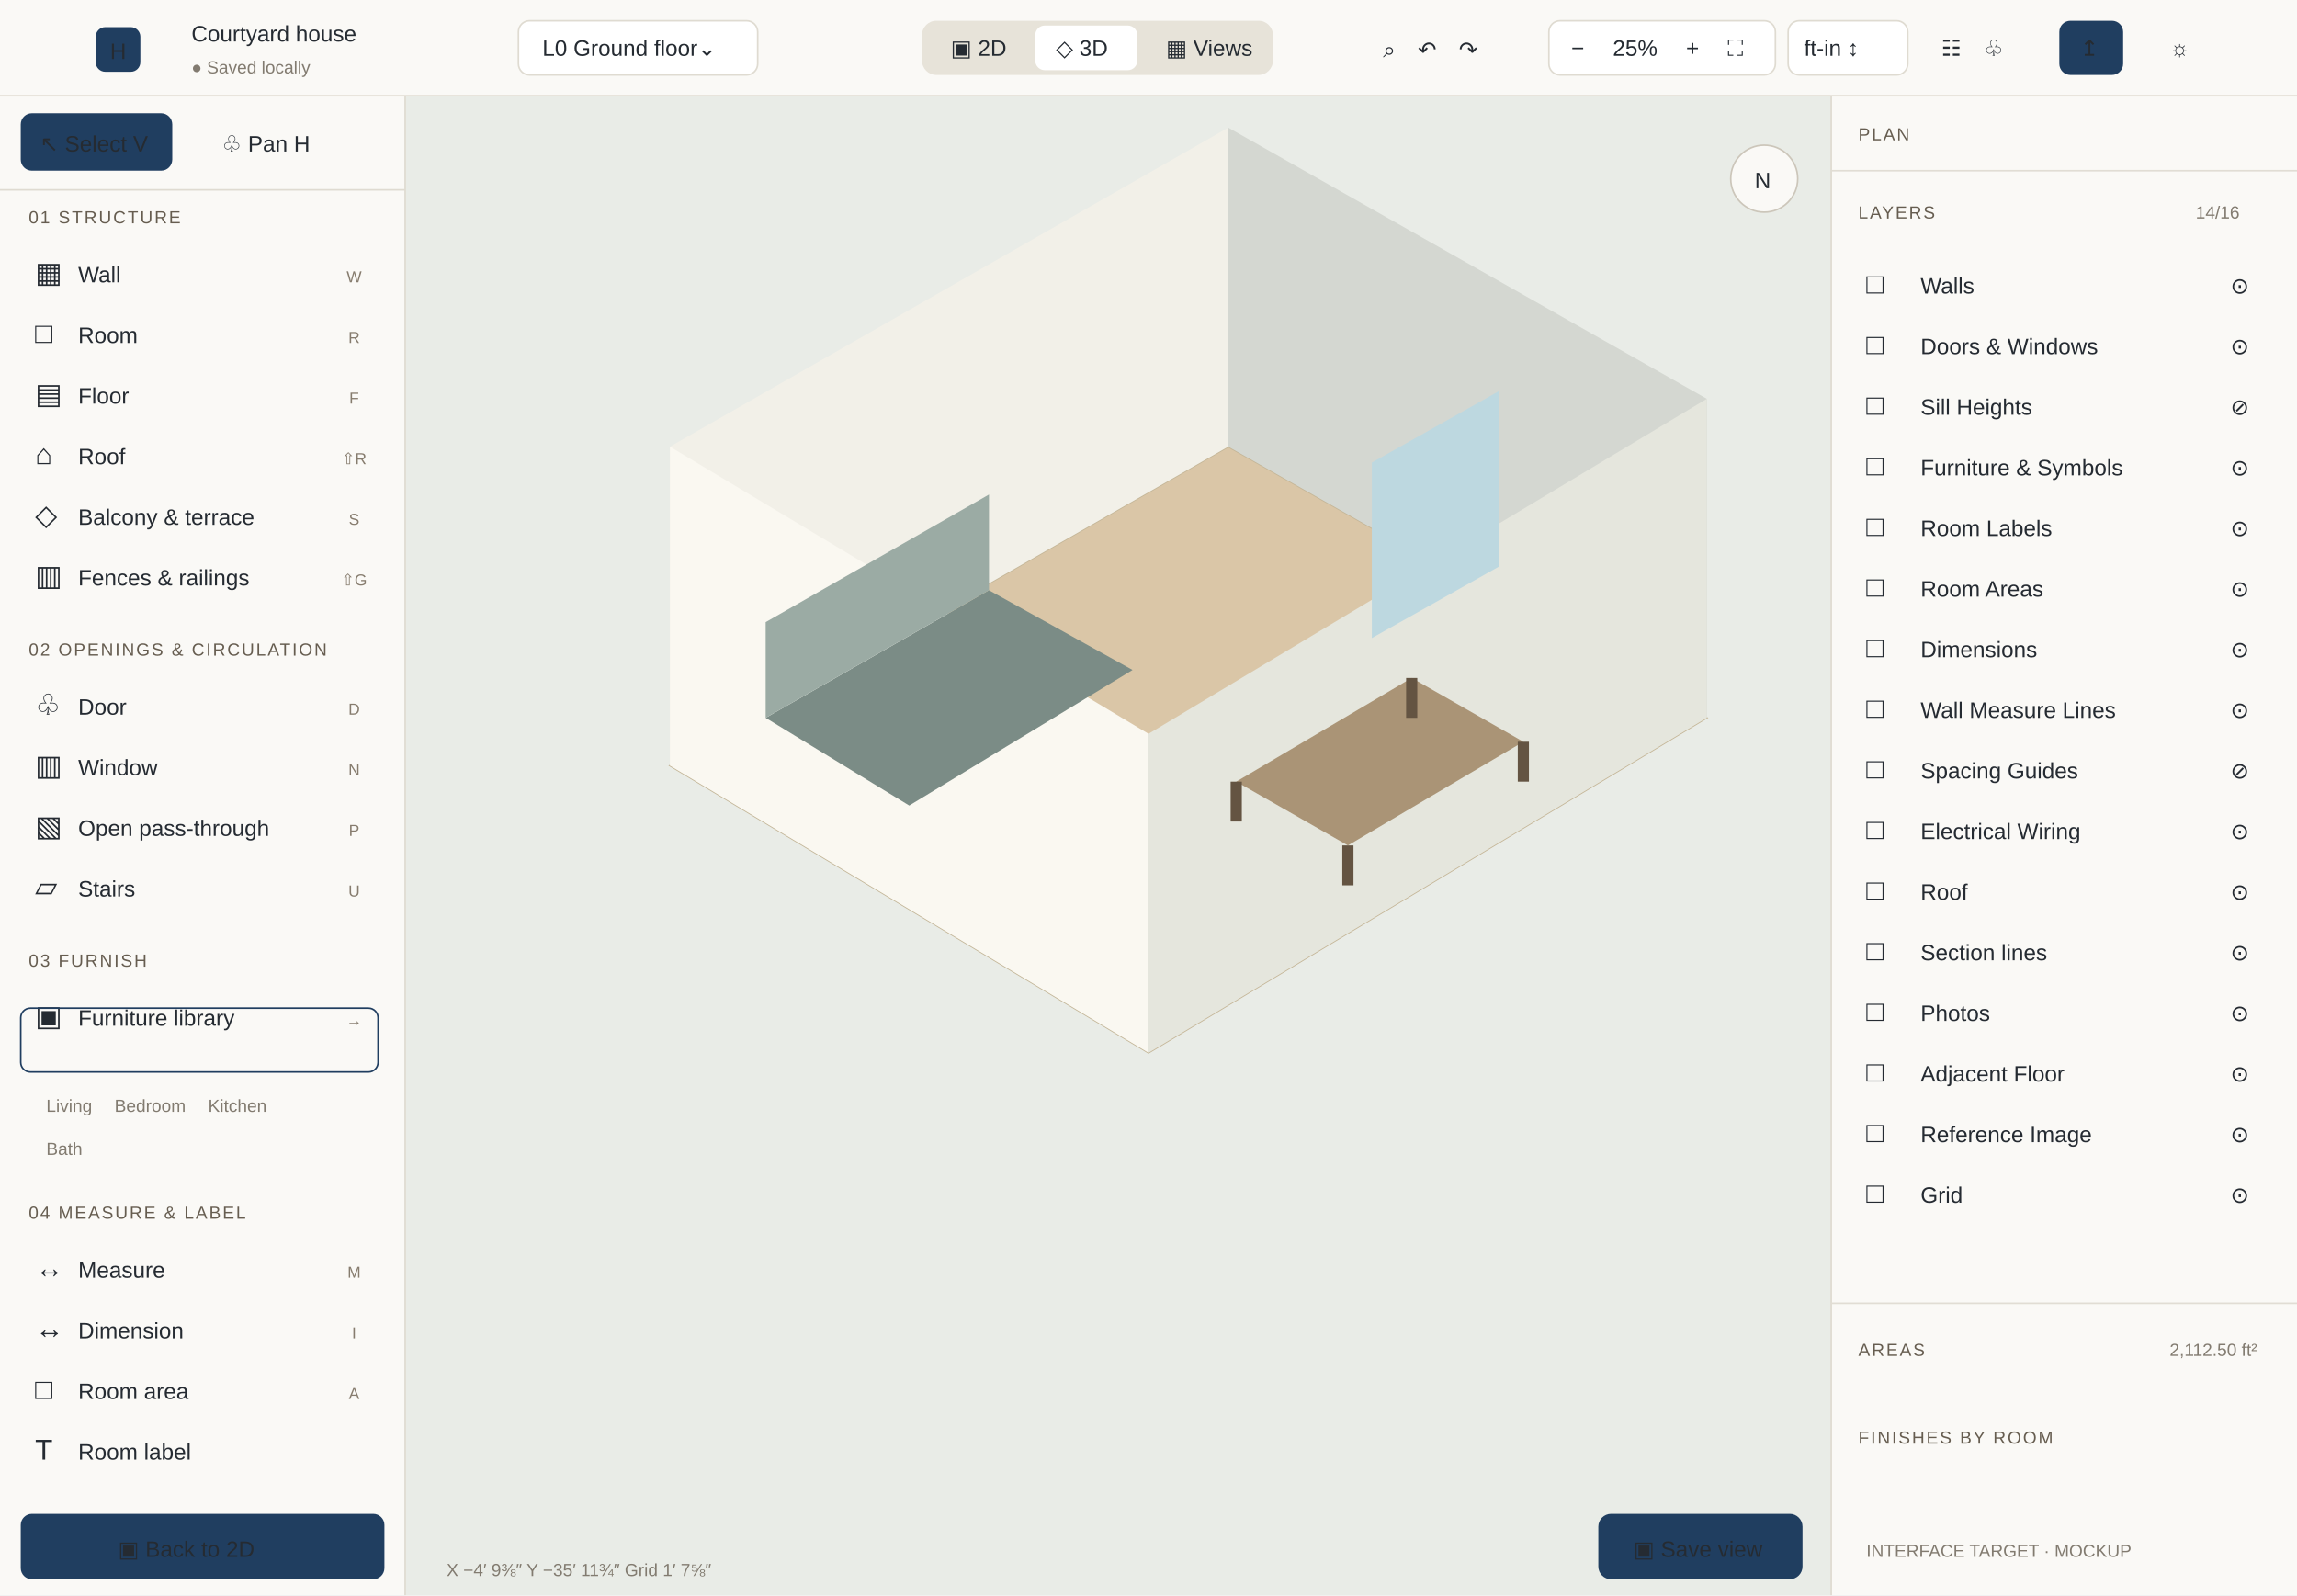
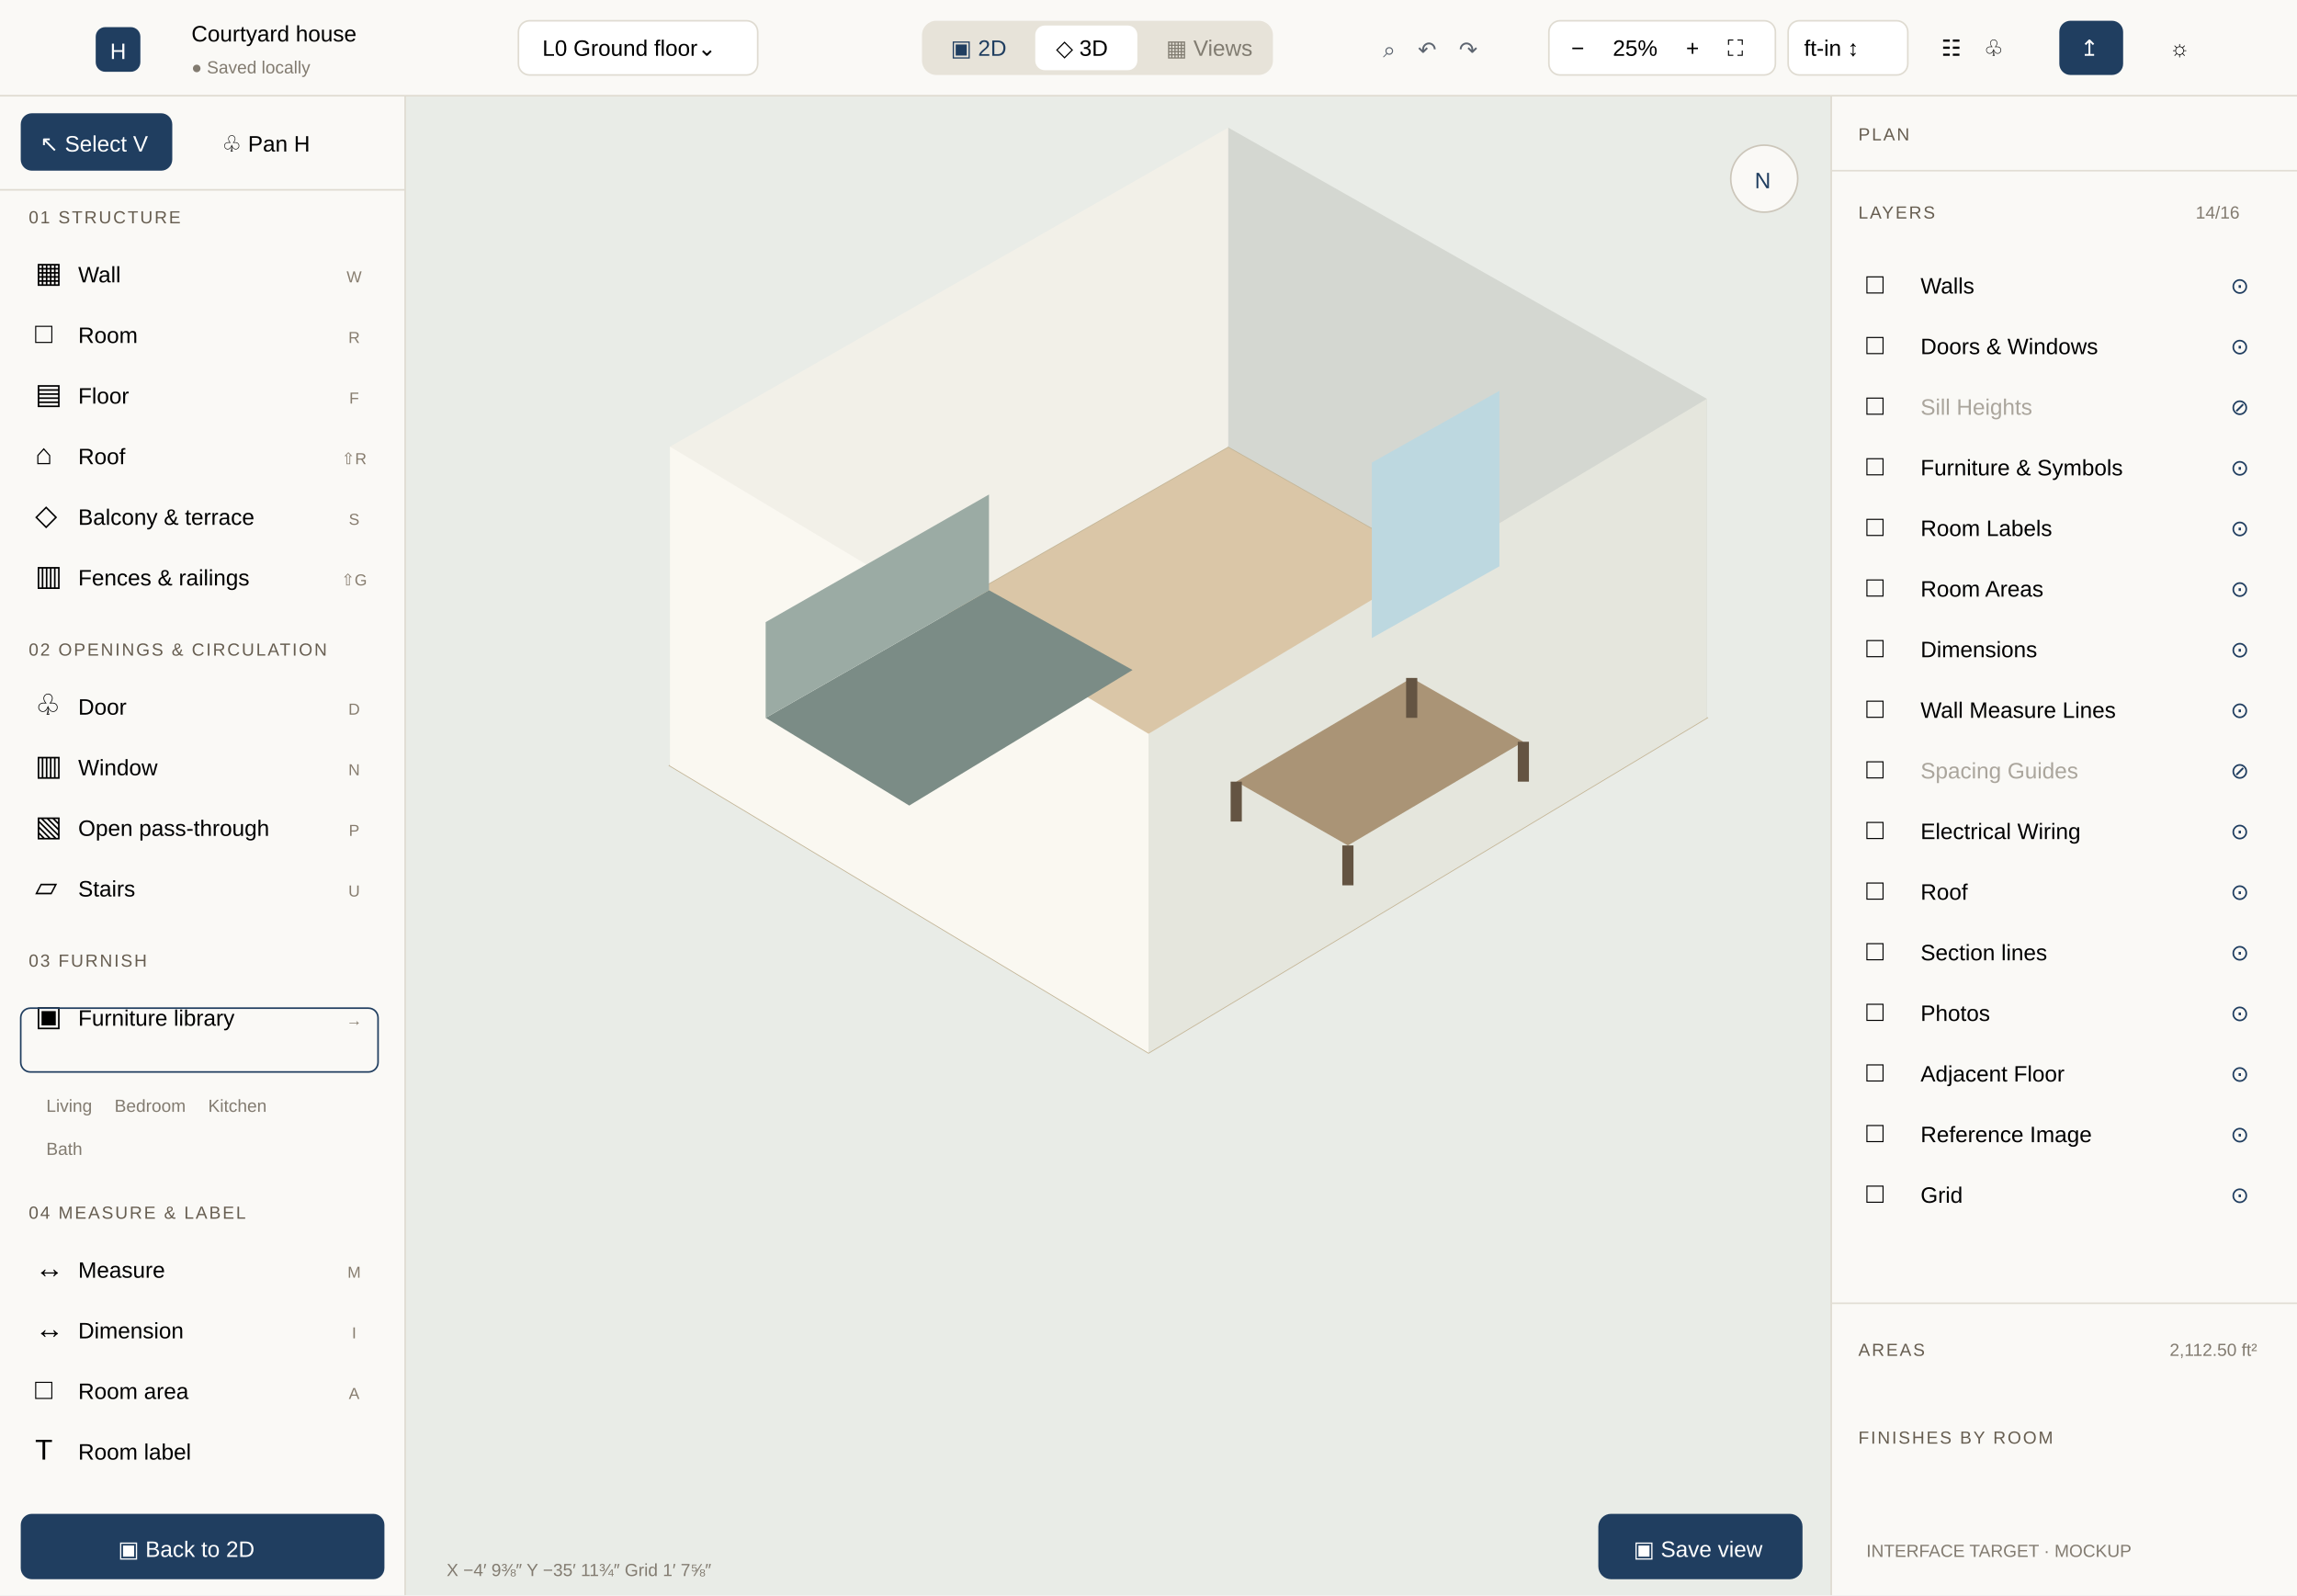
<svg xmlns="http://www.w3.org/2000/svg" width="1440" height="1000" viewBox="0 0 1440 1000">
  <defs>
    <pattern id="grid" width="14" height="14" patternUnits="userSpaceOnUse">
      <path d="M14 0H0V14" fill="none" stroke="#e4e1d8" stroke-width=".65" />
    </pattern>
    <pattern id="hatch" width="7" height="7" patternUnits="userSpaceOnUse">
      <path d="M0 7L7 0" stroke="#d2ccbd" stroke-width="1" />
    </pattern>
  </defs>
-   <style>text{font:14px 'Segoe UI',Arial,sans-serif;fill:#252b32}.small{font-size:11px;fill:#827b70}.section{font-size:11px;letter-spacing:1.1px;fill:#665d50}.icon{font-size:18px}.key{font-size:10px;fill:#867c6e}.plan-label{font-size:11px;fill:#777467;text-anchor:middle}.dimension{font-size:12px;fill:#203e60;text-anchor:middle;font-weight:600}</style>
+   <style>text{font:14px 'Segoe UI',Arial,sans-serif}.small{font-size:11px;fill:#827b70}.section{font-size:11px;letter-spacing:1.1px;fill:#665d50}.icon{font-size:18px}.key{font-size:10px;fill:#867c6e}.plan-label{font-size:11px;fill:#777467;text-anchor:middle}.dimension{font-size:12px;fill:#203e60;text-anchor:middle;font-weight:600}</style>
  <rect width="1440" height="1000" fill="#faf9f6" />
  <rect x="254" y="60" width="894" height="940" fill="#e9ece7" />
  <path d="M0 60H1440M254 60V1000M1148 60V1000" stroke="#dfdbd1" />
  <rect x="60" y="17" width="28" height="28" rx="6" fill="#203e60" />
  <text x="69" y="37" fill="white" font-weight="600">H</text>
  <text x="120" y="26" font-weight="600">Courtyard house</text>
  <text x="120" y="46" class="small">● Saved locally</text>
  <rect x="325" y="13" width="150" height="34" rx="7" fill="white" stroke="#dfdbd1" />
  <text x="340" y="35">L0  Ground floor⌄</text>
  <rect x="578" y="13" width="220" height="34" rx="9" fill="#e7e3d9" />
  <rect x="649" y="16" width="64" height="28" rx="6" fill="white" />
  <text x="596" y="35" fill="#203e60">▣ 2D</text>
  <text x="662" y="35">◇ 3D</text>
  <text x="731" y="35" fill="#817c71">▦ Views</text>
  <text x="867" y="36" fill="#5d6570">⌕　↶　↷</text>
  <rect x="971" y="13" width="142" height="34" rx="7" fill="white" stroke="#dfdbd1" />
  <text x="985" y="35">−　 25%　 +　 ⛶</text>
  <rect x="1121" y="13" width="75" height="34" rx="7" fill="white" stroke="#dfdbd1" />
  <text x="1131" y="35">ft-in ↕</text>
  <text x="1217" y="35">☷　♧</text>
  <rect x="1291" y="13" width="40" height="34" rx="7" fill="#203e60" />
  <text x="1304" y="35" fill="white">↥</text>
  <text x="1360" y="35">☼</text>
  <rect x="13" y="71" width="95" height="36" rx="7" fill="#203e60" />
  <text x="25" y="95" fill="white">↖ Select V</text>
  <text x="139" y="95">♧ Pan H</text>
  <path d="M0 119H254" stroke="#dfdbd1" />
  <text x="18" y="140" class="section">01  STRUCTURE</text>
  <text x="22" y="177" class="icon">▦</text>
  <text x="49" y="177">Wall</text>
  <text x="222" y="177" class="key" text-anchor="middle">W</text>
  <text x="22" y="215" class="icon">□</text>
  <text x="49" y="215">Room</text>
  <text x="222" y="215" class="key" text-anchor="middle">R</text>
  <text x="22" y="253" class="icon">▤</text>
  <text x="49" y="253">Floor</text>
  <text x="222" y="253" class="key" text-anchor="middle">F</text>
  <text x="22" y="291" class="icon">⌂</text>
  <text x="49" y="291">Roof</text>
  <text x="222" y="291" class="key" text-anchor="middle">⇧R</text>
  <text x="22" y="329" class="icon">◇</text>
  <text x="49" y="329">Balcony &amp; terrace</text>
  <text x="222" y="329" class="key" text-anchor="middle">S</text>
  <text x="22" y="367" class="icon">▥</text>
  <text x="49" y="367">Fences &amp; railings</text>
  <text x="222" y="367" class="key" text-anchor="middle">⇧G</text>
  <text x="18" y="411" class="section">02  OPENINGS &amp; CIRCULATION</text>
  <text x="22" y="448" class="icon">♧</text>
  <text x="49" y="448">Door</text>
  <text x="222" y="448" class="key" text-anchor="middle">D</text>
  <text x="22" y="486" class="icon">▥</text>
  <text x="49" y="486">Window</text>
  <text x="222" y="486" class="key" text-anchor="middle">N</text>
  <text x="22" y="524" class="icon">▧</text>
  <text x="49" y="524">Open pass-through</text>
  <text x="222" y="524" class="key" text-anchor="middle">P</text>
  <text x="22" y="562" class="icon">▱</text>
  <text x="49" y="562">Stairs</text>
  <text x="222" y="562" class="key" text-anchor="middle">U</text>
  <text x="18" y="606" class="section">03  FURNISH</text>
  <text x="22" y="643" class="icon">▣</text>
  <text x="49" y="643">Furniture library</text>
  <text x="222" y="643" class="key" text-anchor="middle">→</text>
  <text x="18" y="764" class="section">04  MEASURE &amp; LABEL</text>
  <text x="22" y="801" class="icon">↔</text>
  <text x="49" y="801">Measure</text>
  <text x="222" y="801" class="key" text-anchor="middle">M</text>
  <text x="22" y="839" class="icon">↔</text>
  <text x="49" y="839">Dimension</text>
  <text x="222" y="839" class="key" text-anchor="middle">I</text>
  <text x="22" y="877" class="icon">□</text>
  <text x="49" y="877">Room area</text>
  <text x="222" y="877" class="key" text-anchor="middle">A</text>
  <text x="22" y="915" class="icon">T</text>
  <text x="49" y="915">Room label</text>
  <text x="222" y="915" class="key" text-anchor="middle" />
  <rect x="13" y="632" width="224" height="40" rx="6" fill="none" stroke="#203e60" />
  <text x="29" y="697" class="small">Living　 Bedroom　 Kitchen</text>
  <text x="29" y="724" class="small">Bath</text>
  <rect x="13" y="949" width="228" height="41" rx="7" fill="#203e60" />
  <text x="74" y="976" fill="white" font-weight="600">▣ Back to 2D</text>
  <text x="1165" y="88" class="section">PLAN</text>
  <path d="M1148 107H1440" stroke="#e1ddd4" />
  <text x="1165" y="137" class="section">LAYERS</text>
  <text x="1404" y="137" class="small" text-anchor="end">14/16</text>
  <text x="1170" y="184" class="icon">□</text>
  <text x="1204" y="184">Walls</text>
  <text x="1410" y="184" fill="#203e60" text-anchor="end">⊙</text>
  <text x="1170" y="222" class="icon">□</text>
  <text x="1204" y="222">Doors &amp; Windows</text>
  <text x="1410" y="222" fill="#203e60" text-anchor="end">⊙</text>
  <text x="1170" y="260" class="icon">□</text>
  <text x="1204" y="260" fill="#aaa59c">Sill Heights</text>
  <text x="1410" y="260" fill="#203e60" text-anchor="end">⊘</text>
  <text x="1170" y="298" class="icon">□</text>
  <text x="1204" y="298">Furniture &amp; Symbols</text>
  <text x="1410" y="298" fill="#203e60" text-anchor="end">⊙</text>
  <text x="1170" y="336" class="icon">□</text>
  <text x="1204" y="336">Room Labels</text>
  <text x="1410" y="336" fill="#203e60" text-anchor="end">⊙</text>
  <text x="1170" y="374" class="icon">□</text>
  <text x="1204" y="374">Room Areas</text>
  <text x="1410" y="374" fill="#203e60" text-anchor="end">⊙</text>
  <text x="1170" y="412" class="icon">□</text>
  <text x="1204" y="412">Dimensions</text>
  <text x="1410" y="412" fill="#203e60" text-anchor="end">⊙</text>
  <text x="1170" y="450" class="icon">□</text>
  <text x="1204" y="450">Wall Measure Lines</text>
  <text x="1410" y="450" fill="#203e60" text-anchor="end">⊙</text>
  <text x="1170" y="488" class="icon">□</text>
  <text x="1204" y="488" fill="#aaa59c">Spacing Guides</text>
  <text x="1410" y="488" fill="#203e60" text-anchor="end">⊘</text>
  <text x="1170" y="526" class="icon">□</text>
  <text x="1204" y="526">Electrical Wiring</text>
  <text x="1410" y="526" fill="#203e60" text-anchor="end">⊙</text>
  <text x="1170" y="564" class="icon">□</text>
  <text x="1204" y="564">Roof</text>
  <text x="1410" y="564" fill="#203e60" text-anchor="end">⊙</text>
  <text x="1170" y="602" class="icon">□</text>
  <text x="1204" y="602">Section lines</text>
  <text x="1410" y="602" fill="#203e60" text-anchor="end">⊙</text>
  <text x="1170" y="640" class="icon">□</text>
  <text x="1204" y="640">Photos</text>
  <text x="1410" y="640" fill="#203e60" text-anchor="end">⊙</text>
  <text x="1170" y="678" class="icon">□</text>
  <text x="1204" y="678">Adjacent Floor</text>
  <text x="1410" y="678" fill="#203e60" text-anchor="end">⊙</text>
  <text x="1170" y="716" class="icon">□</text>
  <text x="1204" y="716">Reference Image</text>
  <text x="1410" y="716" fill="#203e60" text-anchor="end">⊙</text>
  <text x="1170" y="754" class="icon">□</text>
  <text x="1204" y="754">Grid</text>
  <text x="1410" y="754" fill="#203e60" text-anchor="end">⊙</text>
  <path d="M1148 817H1440" stroke="#e1ddd4" />
  <text x="1165" y="850" class="section">AREAS</text>
  <text x="1415" y="850" class="small" text-anchor="end">2,112.50 ft²</text>
  <text x="1165" y="905" class="section">FINISHES BY ROOM</text>
  <g transform="translate(420 280)">
    <path d="M0 200L350 0 650 170 300 380Z" fill="#dac6a7" stroke="#c4b698" />
    <path d="M0 200V0L350-200V0Z" fill="#f2f0e8" />
    <path d="M350-200L650-30V170L350 0Z" fill="#d4d7d1" />
    <path d="M0 200L300 380V180L0 0Z" fill="#faf8f1" />
    <path d="M300 180L650-30V170L300 380Z" fill="#e5e6dd" />
    <path d="M60 170L200 90 290 140 150 225Z" fill="#7b8c86" />
    <path d="M60 170V110L200 30V90Z" fill="#9baba4" />
    <path d="M440 10L520-35V75L440 120Z" fill="#bdd8e0" />
    <path d="M355 210L465 145 535 185 425 250Z" fill="#aa9476" />
    <path d="M355 210V235M465 145V170M535 185V210M425 250V275" stroke="#645442" stroke-width="7" />
  </g>
  <circle cx="1106" cy="112" r="21" fill="#faf9f6" stroke="#ccc6ba" />
  <text x="1100" y="118" fill="#203e60">N</text>
  <text x="280" y="988" class="small">X −4′ 9⅜″    Y −35′ 11¾″    Grid 1′ 7⅝″</text>
  <rect x="1002" y="949" width="128" height="41" rx="8" fill="#203e60" />
  <text x="1024" y="976" fill="white" font-weight="600">▣ Save view</text>
  <text x="1170" y="976" class="small">INTERFACE TARGET · MOCKUP</text>
</svg>
